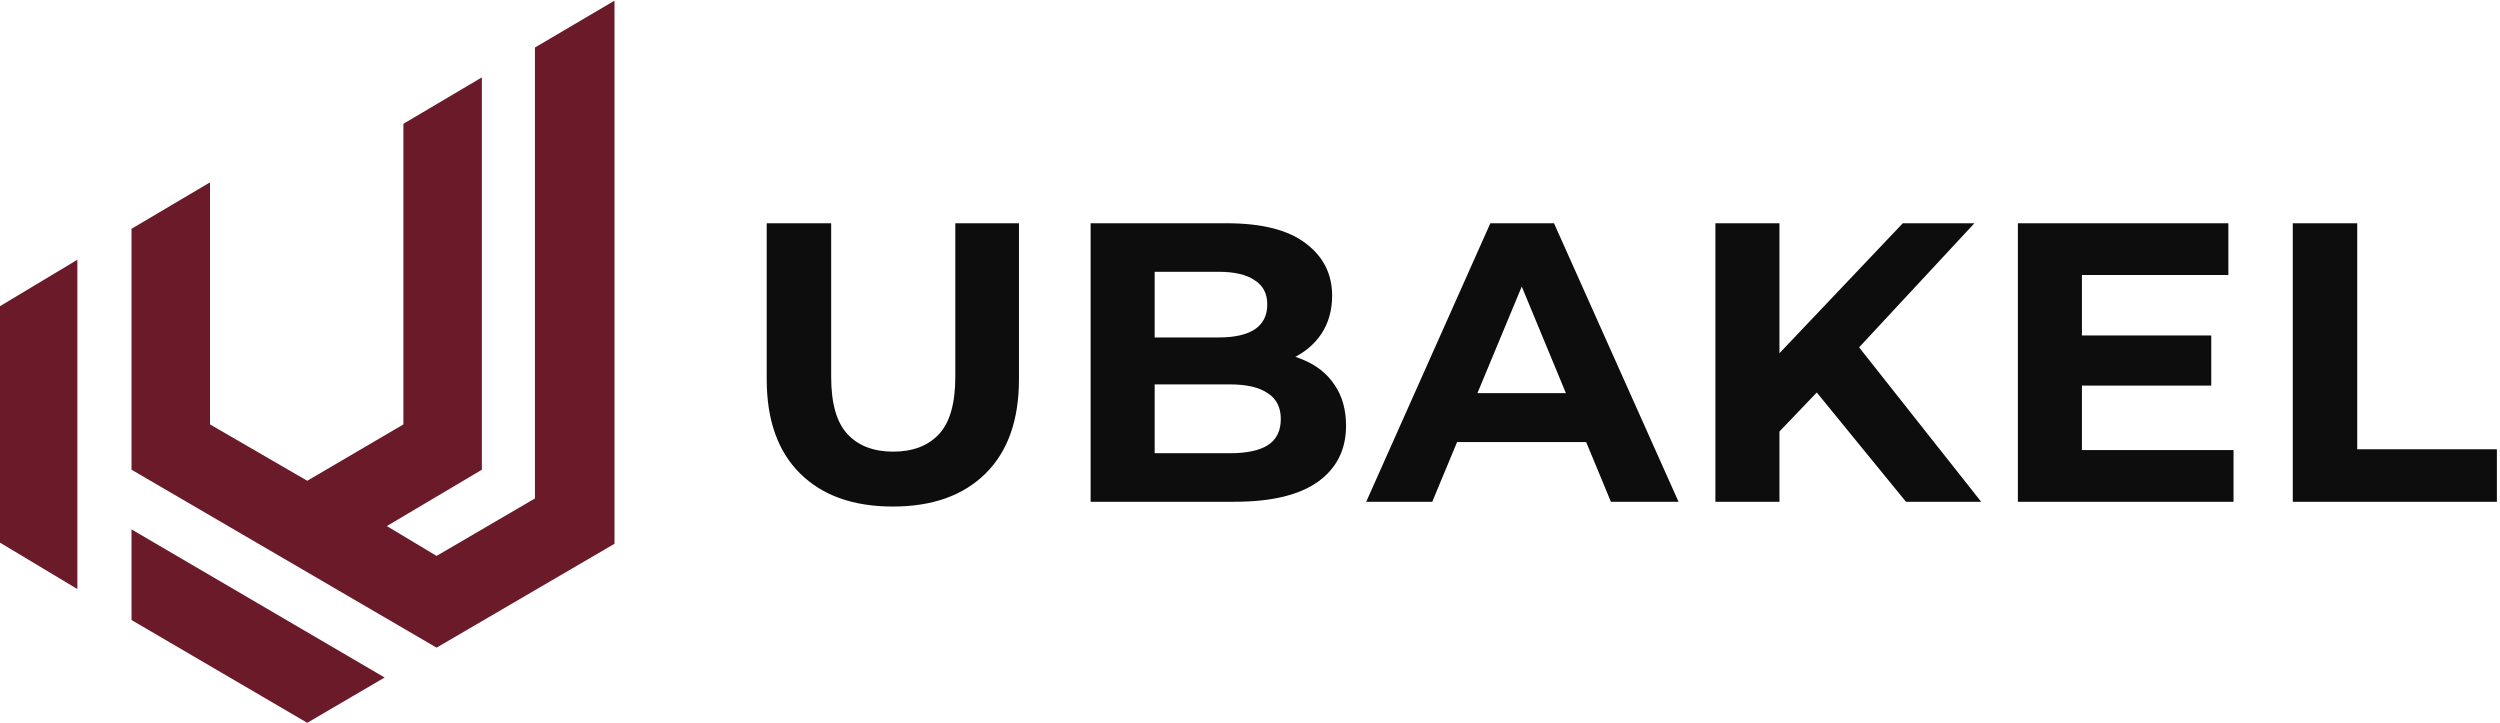
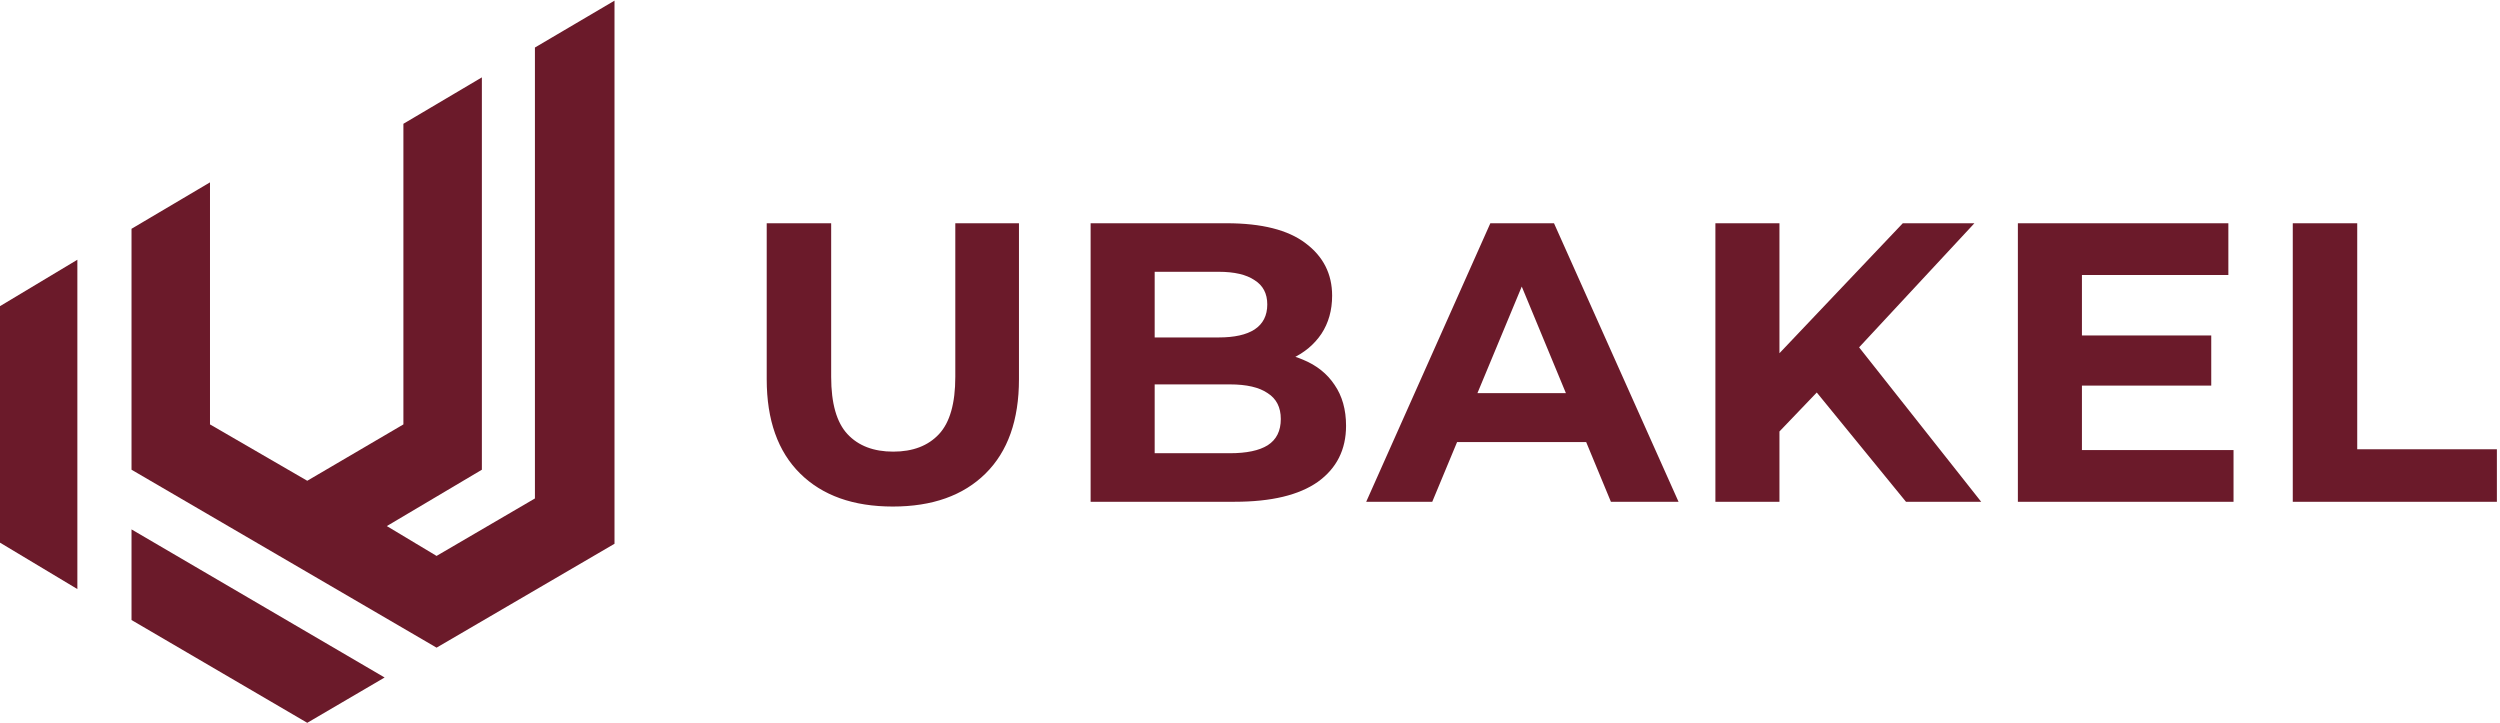
<svg xmlns="http://www.w3.org/2000/svg" width="1131" height="327" viewBox="0 0 1131 327" fill="none" role="img" aria-label="Ubakel">
  <path d="M242 225.5V21.5L278 0.295V246L197.5 293L59.5 212.5V103.5L95 82.5V192L139 217.5L182.5 192V56L218 35V35.5V212.5L175 238L197.5 251.5L242 225.5Z" fill="#6B1A2A" />
  <path d="M0 138.5L35 117.5V266.5L0 245.5V138.5Z" fill="#6B1A2A" />
  <path d="M174 306.5L59.5 239.5V280.5L139 327L174 306.5Z" fill="#6B1A2A" />
-   <path d="M403.92 229.16C386.04 229.16 372.06 224.18 361.98 214.22C351.9 204.26 346.86 190.04 346.86 171.56V101H376.02V170.48C376.02 182.48 378.48 191.12 383.4 196.4C388.32 201.68 395.22 204.32 404.1 204.32C412.98 204.32 419.88 201.68 424.8 196.4C429.72 191.12 432.18 182.48 432.18 170.48V101H460.98V171.56C460.98 190.04 455.94 204.26 445.86 214.22C435.78 224.18 421.8 229.16 403.92 229.16ZM493.395 227V101H554.955C570.795 101 582.675 104 590.595 110C598.635 116 602.655 123.92 602.655 133.76C602.655 140.36 601.035 146.12 597.795 151.04C594.555 155.84 590.115 159.56 584.475 162.2C578.835 164.84 572.355 166.16 565.035 166.16L568.455 158.78C576.375 158.78 583.395 160.1 589.515 162.74C595.635 165.26 600.375 169.04 603.735 174.08C607.215 179.12 608.955 185.3 608.955 192.62C608.955 203.42 604.695 211.88 596.175 218C587.655 224 575.115 227 558.555 227H493.395ZM522.375 205.04H556.395C563.955 205.04 569.655 203.84 573.495 201.44C577.455 198.92 579.435 194.96 579.435 189.56C579.435 184.28 577.455 180.38 573.495 177.86C569.655 175.22 563.955 173.9 556.395 173.9H520.215V152.66H551.355C558.435 152.66 563.835 151.46 567.555 149.06C571.395 146.54 573.315 142.76 573.315 137.72C573.315 132.8 571.395 129.14 567.555 126.74C563.835 124.22 558.435 122.96 551.355 122.96H522.375V205.04ZM618.072 227L674.232 101H703.032L759.372 227H728.772L682.692 115.76H694.212L647.952 227H618.072ZM646.152 200L653.892 177.86H718.692L726.612 200H646.152ZM802.145 198.2L800.525 164.54L860.825 101H893.225L838.865 159.5L822.665 176.78L802.145 198.2ZM776.045 227V101H805.025V227H776.045ZM862.265 227L817.445 172.1L836.525 151.4L896.285 227H862.265ZM912.887 227V101H1008.11V124.4H941.867V203.6H1010.45V227H912.887ZM939.707 174.44V151.76H1000.37V174.44H939.707ZM1037.25 227V101H1066.41V203.24H1129.59V227H1037.25Z" fill="#0d0d0d" />
+   <path d="M403.92 229.16C386.04 229.16 372.06 224.18 361.98 214.22C351.9 204.26 346.86 190.04 346.86 171.56V101H376.02V170.48C376.02 182.48 378.48 191.12 383.4 196.4C388.32 201.68 395.22 204.32 404.1 204.32C412.98 204.32 419.88 201.68 424.8 196.4C429.72 191.12 432.18 182.48 432.18 170.48V101H460.98V171.56C460.98 190.04 455.94 204.26 445.86 214.22C435.78 224.18 421.8 229.16 403.92 229.16ZM493.395 227V101H554.955C570.795 101 582.675 104 590.595 110C598.635 116 602.655 123.92 602.655 133.76C602.655 140.36 601.035 146.12 597.795 151.04C594.555 155.84 590.115 159.56 584.475 162.2C578.835 164.84 572.355 166.16 565.035 166.16L568.455 158.78C576.375 158.78 583.395 160.1 589.515 162.74C595.635 165.26 600.375 169.04 603.735 174.08C607.215 179.12 608.955 185.3 608.955 192.62C608.955 203.42 604.695 211.88 596.175 218C587.655 224 575.115 227 558.555 227H493.395ZM522.375 205.04H556.395C563.955 205.04 569.655 203.84 573.495 201.44C577.455 198.92 579.435 194.96 579.435 189.56C579.435 184.28 577.455 180.38 573.495 177.86C569.655 175.22 563.955 173.9 556.395 173.9H520.215V152.66H551.355C558.435 152.66 563.835 151.46 567.555 149.06C571.395 146.54 573.315 142.76 573.315 137.72C573.315 132.8 571.395 129.14 567.555 126.74C563.835 124.22 558.435 122.96 551.355 122.96H522.375V205.04ZM618.072 227L674.232 101H703.032L759.372 227H728.772L682.692 115.76H694.212L647.952 227H618.072ZM646.152 200L653.892 177.86H718.692L726.612 200H646.152ZM802.145 198.2L800.525 164.54L860.825 101H893.225L838.865 159.5L822.665 176.78L802.145 198.2ZM776.045 227V101H805.025V227H776.045ZM862.265 227L817.445 172.1L836.525 151.4L896.285 227H862.265ZM912.887 227V101H1008.11V124.4H941.867V203.6H1010.45V227H912.887ZM939.707 174.44V151.76H1000.37V174.44H939.707ZM1037.25 227V101H1066.41V203.24H1129.59V227H1037.25Z" fill="#6B1A2A" />
</svg>
